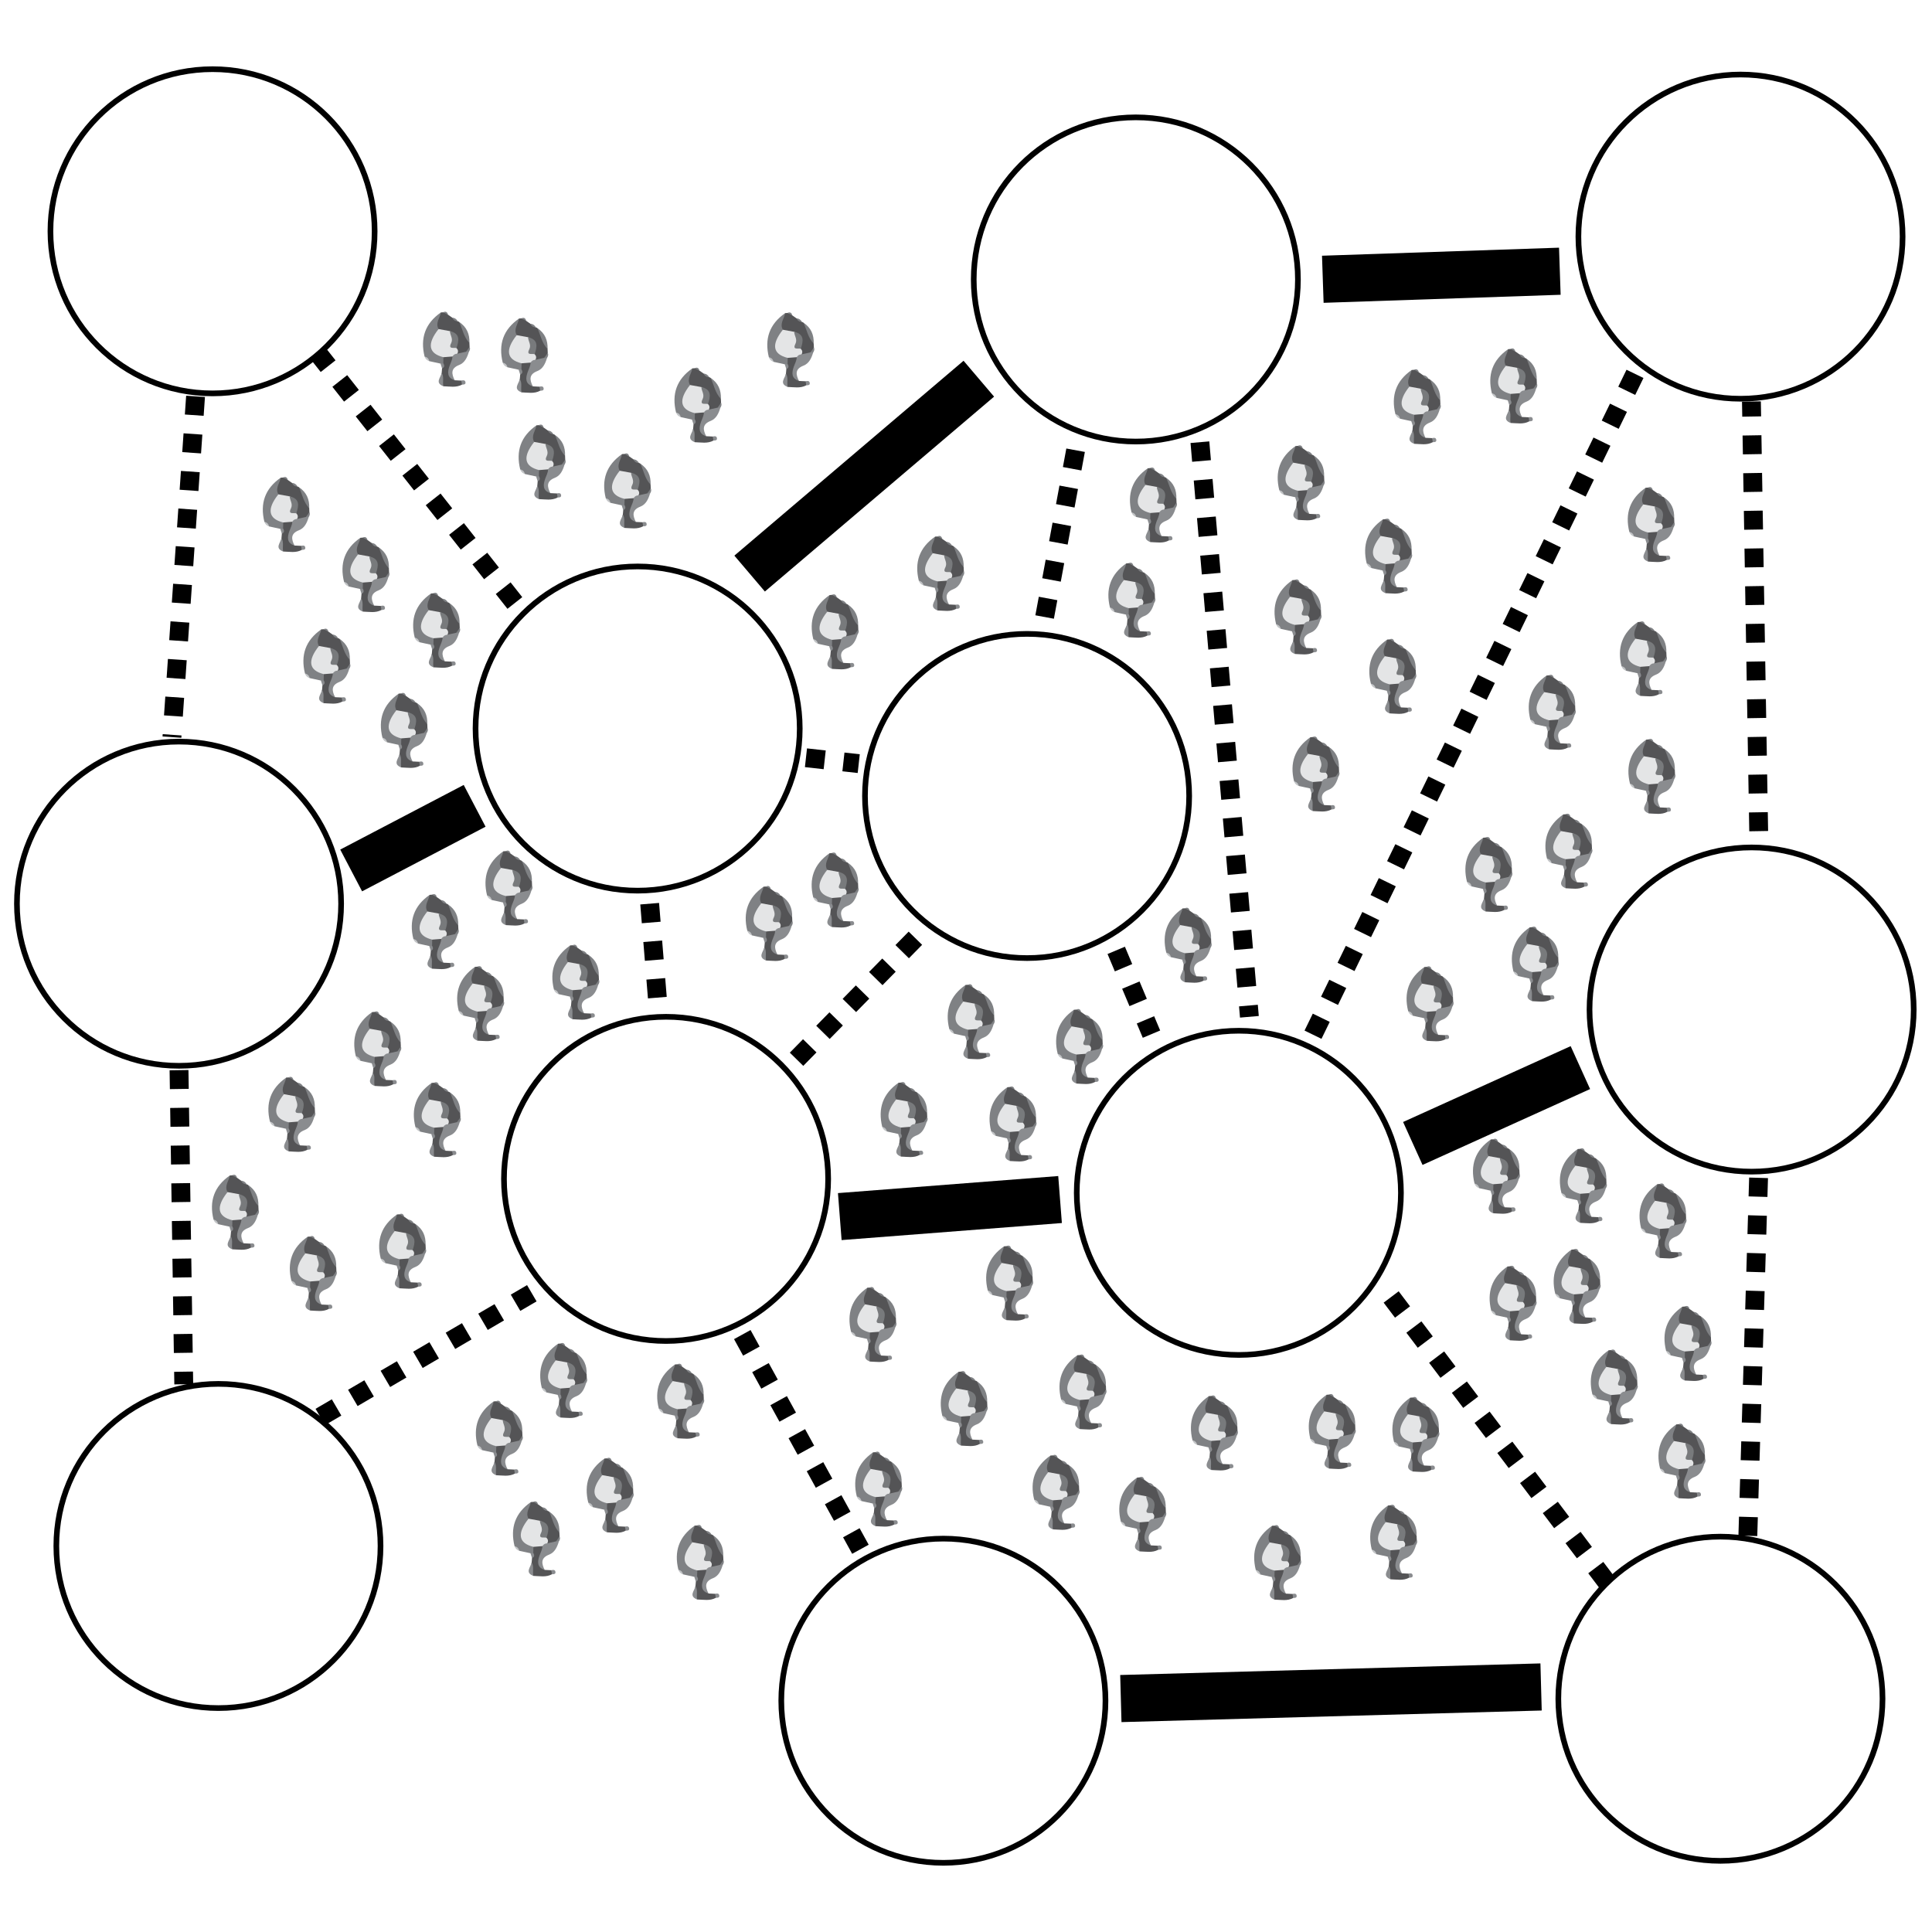
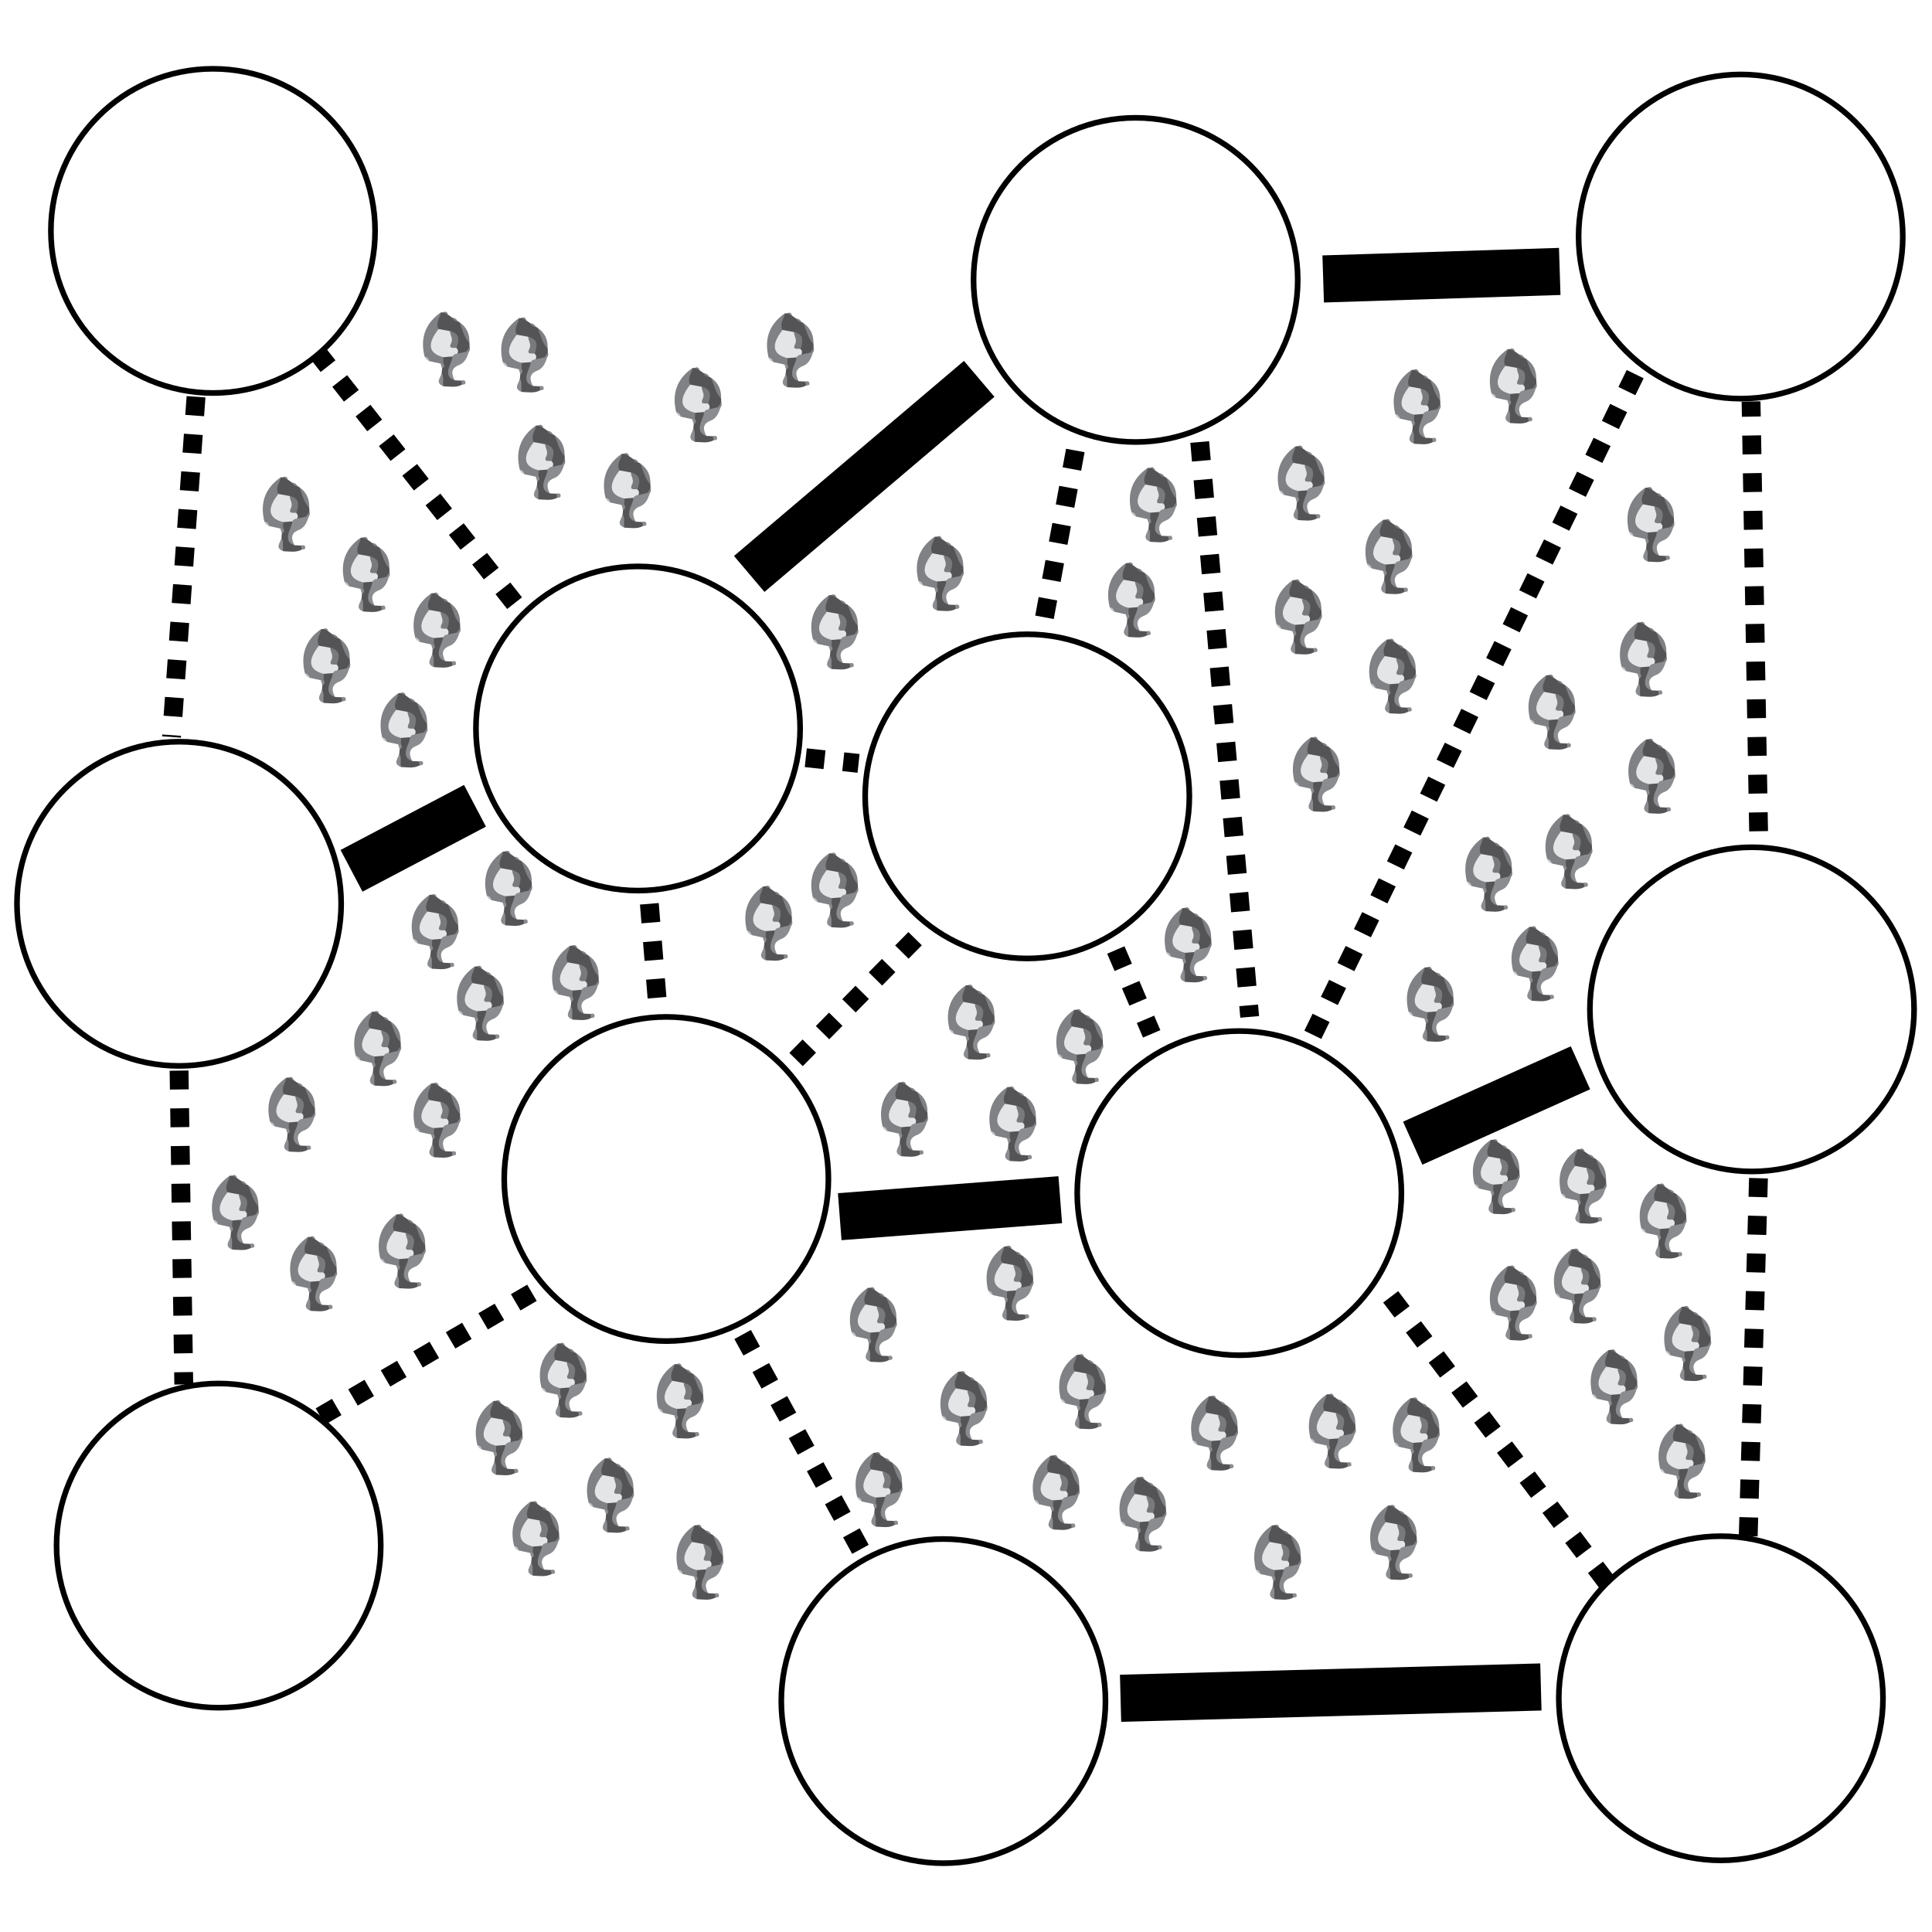
<svg xmlns="http://www.w3.org/2000/svg" xmlns:xlink="http://www.w3.org/1999/xlink" width="2050" height="2050" version="1.1">
  <g fill="none" stroke="#000" stroke-width="6">
-     <circle cx="225.52" cy="245.41" r="172" />
-     <circle cx="1205.2" cy="296.52" r="172" />
-     <circle cx="1846.8" cy="251.09" r="172" />
-     <circle cx="189.96" cy="958.9" r="172" />
-     <circle cx="676.59" cy="773.05" r="172" />
-     <circle cx="1089.8" cy="844.59" r="172" />
-     <circle cx="706.75" cy="1250.9" r="172" />
-     <circle cx="1314.5" cy="1265.7" r="172" />
-     <circle cx="1858.6" cy="1071.2" r="172" />
-     <circle cx="231.77" cy="1640.4" r="172" />
-     <circle cx="1001" cy="1804.6" r="172" />
-     <circle cx="1825.5" cy="1802.5" r="172" />
+     <circle cx="226" cy="245" r="172" />
+     <circle cx="1205" cy="297" r="172" />
+     <circle cx="1847" cy="251" r="172" />
+     <circle cx="190" cy="959" r="172" />
+     <circle cx="677" cy="773" r="172" />
+     <circle cx="1090" cy="845" r="172" />
+     <circle cx="707" cy="1251" r="172" />
+     <circle cx="1315" cy="1266" r="172" />
+     <circle cx="1859" cy="1071" r="172" />
+     <circle cx="232" cy="1640" r="172" />
+     <circle cx="1001" cy="1805" r="172" />
+     <circle cx="1826" cy="1802" r="172" />
  </g>
  <g id="a">
-     <path d="m450.52 378.34c-4.8-19.5 0.61-35.23 17.28-46.8 6.34 5.5 0.92 11.89 1.38 17.82-4.97 10.79-4.61 20.79 4.43 29.52 0.46 2.82-0.32 5.16-2.45 7.07-1.28 0.77-2.53 0.7-3.78-0.14-3.97-0.88-7.949-1.75-11.93-2.61-1.589-1.66-3.149-3.37-4.93-4.86" fill="#7f8184" />
-     <path d="m465.36 349.15c-3.661-6.49 1.43-11.76 2.45-17.61 0.8-0.07 1.61-0.13 2.41-0.2 2.07 0.15 3.67 1.25 5.16 2.57 1.5 1.04 3.01 2.11 4.51 3.17 2.1 1.03 3.56 3.05 5.81 3.83 0.64 0.09 1.18 0.36 1.63 0.83 6.1 6.16 8.28 14.21 10.77 22.14 0.06 1.39 0.12 2.78 0.19 4.19-0.85 2.36-1.911 4.61-3.221 6.75-2.1 2.95-4.81 4.06-8.31 2.77-2.709-1.76-4.079-4.48-5.17-7.35 0.06-5.65 1.02-11.83-7.33-12.63-3.319-2.45-6.92-4.61-8.899-8.46" fill="#545456" />
-     <path d="m470.37 385.56c0.04-2.18 0.089-4.37 0.13-6.54 1.49-3.98 4.629-4.37 8.209-3.81 5.52 2.78 6.86 7.2 2.83 11.7-5.58 6.22-4.54 11.34 0.91 16.58 2.34 0.12 4.7 0.22 7.051 0.34 1.91 1.15 1.86 2.63 0.709 4.29-6.33 3.44-13.11 1.9-19.769 1.73-4.101-4.32-2.58-9.34-1.78-14.26 0.13-1.54 0.25-3.09 0.39-4.62 0.61-1.77 1.31-3.51 1.32-5.41" fill="#545456" />
-     <path d="m482.45 403.49c-8.36-2.64-7.649-8.96-5.49-15.1 1.18-3.36 3.02-6.45 3.14-10.13-0.49-4.76 2.13-4.15 5.08-2.94l9.44-2.14c1.02-0.8 1.98-0.73 2.88 0.2-1.77 5.87-4.33 11.57-10.27 13.88-9.15 3.54-8.17 9.36-4.78 16.23" fill="#8a8c8f" />
-     <path d="m498.1 363.87c-6.03-6.2-7.38-14.67-10.77-22.14 7.93 5.27 11.13 12.83 10.77 22.14" fill="#7f8184" />
-     <path d="m468.66 395.59c2.76 4.48 0.76 9.55 1.78 14.26-9.41-3.65-2.68-9.33-1.78-14.26" fill="#8a8c8f" />
-     <path d="m470.37 385.56c1.43 2.26 1.389 4.16-1.32 5.41-0.55-1.73-1.101-3.45-1.661-5.17 1-0.08 1.981-0.16 2.981-0.24" fill="#8a8c8f" />
-     <path d="m450.52 378.34c2.71 0.54 4.411 2.11 4.93 4.86-2.48-0.77-4.149-2.37-4.93-4.86" fill="#c2c4c6" />
-     <path d="m497.5 373.38-2.88-0.21c1.22-1.7 2.43-3.41 3.67-5.11 1 1.95 0.21 3.66-0.79 5.32" fill="#7f8184" />
-     <path d="m490.21 408.12c-0.23-1.43-0.47-2.86-0.709-4.29 1.879-0.5 3.99-0.71 4.389 1.67 0.44 2.64-1.85 2.55-3.68 2.62" fill="#8a8c8f" />
+     <path d="m450.5 378.3c-4.8-19.5 0.61-35.23 17.28-46.8 6.34 5.5 0.92 11.89 1.38 17.82-4.97 10.79-4.61 20.79 4.43 29.52 0.46 2.82-0.32 5.16-2.45 7.07-1.28 0.77-2.53 0.7-3.78-0.14-3.97-0.88-7.949-1.75-11.93-2.61-1.589-1.66-3.149-3.37-4.93-4.86" fill="#7f8184" />
+     <path d="m465.4 349.2c-3.661-6.49 1.43-11.76 2.45-17.61 0.8-0.07 1.61-0.13 2.41-0.2 2.07 0.15 3.67 1.25 5.16 2.57 1.5 1.04 3.01 2.11 4.51 3.17 2.1 1.03 3.56 3.05 5.81 3.83 0.64 0.09 1.18 0.36 1.63 0.83 6.1 6.16 8.28 14.21 10.77 22.14 0.06 1.39 0.12 2.78 0.19 4.19-0.85 2.36-1.911 4.61-3.221 6.75-2.1 2.95-4.81 4.06-8.31 2.77-2.709-1.76-4.079-4.48-5.17-7.35 0.06-5.65 1.02-11.83-7.33-12.63-3.319-2.45-6.92-4.61-8.899-8.46" fill="#545456" />
+     <path d="m470.4 385.6c0.04-2.18 0.089-4.37 0.13-6.54 1.49-3.98 4.629-4.37 8.209-3.81 5.52 2.78 6.86 7.2 2.83 11.7-5.58 6.22-4.54 11.34 0.91 16.58 2.34 0.12 4.7 0.22 7.051 0.34 1.91 1.15 1.86 2.63 0.709 4.29-6.33 3.44-13.11 1.9-19.77 1.73-4.101-4.32-2.58-9.34-1.78-14.26 0.13-1.54 0.25-3.09 0.39-4.62 0.61-1.77 1.31-3.51 1.32-5.41" fill="#545456" />
+     <path d="m482.4 403.5c-8.36-2.64-7.649-8.96-5.49-15.1 1.18-3.36 3.02-6.45 3.14-10.13-0.49-4.76 2.13-4.15 5.08-2.94l9.44-2.14c1.02-0.8 1.98-0.73 2.88 0.2-1.77 5.87-4.33 11.57-10.27 13.88-9.15 3.54-8.17 9.36-4.78 16.23" fill="#8a8c8f" />
+     <path d="m498.1 363.9c-6.03-6.2-7.38-14.67-10.77-22.14 7.93 5.27 11.13 12.83 10.77 22.14" fill="#7f8184" />
+     <path d="m468.7 395.6c2.76 4.48 0.76 9.55 1.78 14.26-9.41-3.65-2.68-9.33-1.78-14.26" fill="#8a8c8f" />
+     <path d="m470.4 385.6c1.43 2.26 1.389 4.16-1.32 5.41-0.55-1.73-1.101-3.45-1.661-5.17 1-0.08 1.981-0.16 2.981-0.24" fill="#8a8c8f" />
+     <path d="m450.5 378.3c2.71 0.54 4.411 2.11 4.93 4.86-2.48-0.77-4.149-2.37-4.93-4.86" fill="#c2c4c6" />
+     <path d="m497.5 373.4-2.88-0.21c1.22-1.7 2.43-3.41 3.67-5.11 1 1.95 0.21 3.66-0.79 5.32" fill="#7f8184" />
+     <path d="m490.2 408.1c-0.23-1.43-0.47-2.86-0.709-4.29 1.879-0.5 3.99-0.71 4.389 1.67 0.44 2.64-1.85 2.55-3.68 2.62" fill="#8a8c8f" />
    <path d="m485.7 340.9c-2.74-0.05-4.72-1.27-5.81-3.82 2.68 0.16 4.551 1.53 5.81 3.82" fill="#7f8184" />
-     <path d="m475.38 333.9c-1.72-0.86-3.439-1.71-5.16-2.57 2.8-1.3 4.44-0.28 5.16 2.57" fill="#7f8184" />
-     <path d="m485.18 375.32c-2.28-0.02-3.921 1.05-5.09 2.94-3.2 0.25-6.39 0.51-9.6 0.76-15.89-3.92-17.63-14.08-5.13-29.87l12.04 2.2c8.19 3.72 4.22 12.15 6.98 17.98 1.75 1.8 2.09 3.78 0.8 5.99" fill="#e4e5e6" />
-     <path d="m484.38 369.33c-2.819-0.77-9.079 1.61-5.709-5.17 2.45-4.93-1.21-8.54-1.27-12.82 11.14 2.58 9.64 10.06 6.98 17.99" fill="#787a7c" />
+     <path d="m475.4 333.9c-1.72-0.86-3.439-1.71-5.16-2.57 2.8-1.3 4.44-0.28 5.16 2.57" fill="#7f8184" />
+     <path d="m485.2 375.3c-2.28-0.02-3.921 1.05-5.09 2.94-3.2 0.25-6.39 0.51-9.6 0.76-15.89-3.92-17.63-14.08-5.13-29.87l12.04 2.2c8.19 3.72 4.22 12.15 6.98 17.98 1.75 1.8 2.09 3.78 0.8 5.99" fill="#e4e5e6" />
+     <path d="m484.4 369.3c-2.819-0.77-9.079 1.61-5.709-5.17 2.45-4.93-1.21-8.54-1.27-12.82 11.14 2.58 9.64 10.06 6.98 17.99" fill="#787a7c" />
  </g>
-   <use x="269.301" y="1287.323" xlink:href="#a" />
-   <use x="1114.086" y="877.53" xlink:href="#a" />
-   <use x="-10.464" y="298.223" xlink:href="#a" />
-   <use x="-44.721" y="404.457" xlink:href="#a" />
-   <use x="266.823" y="59.359" xlink:href="#a" />
-   <use x="-169.983" y="175.36" xlink:href="#a" />
-   <use x="66.286" y="571.755" xlink:href="#a" />
-   <use x="-11.911" y="617.988" xlink:href="#a" />
-   <use x="-85.454" y="239.111" xlink:href="#a" />
-   <use x="750.112" y="165.327" xlink:href="#a" />
-   <use x="738.792" y="1236.292" xlink:href="#a" />
-   <use x="786.959" y="632.415" xlink:href="#a" />
-   <use x="814.808" y="1149.907" xlink:href="#a" />
-   <use x="524.412" y="237.888" xlink:href="#a" />
-   <use x="906.883" y="141.775" xlink:href="#a" />
-   <use x="1004.097" y="347.118" xlink:href="#a" />
-   <use x="939.861" y="1148.418" xlink:href="#a" />
-   <use x="903.532" y="284.048" xlink:href="#a" />
-   <use x="556.742" y="713.578" xlink:href="#a" />
-   <use x="124.356" y="1094.27" xlink:href="#a" />
-   <use x="248.483" y="1116.258" xlink:href="#a" />
-   <use x="173.673" y="1216.058" xlink:href="#a" />
-   <use x="95.47" y="1262.295" xlink:href="#a" />
-   <use x="56.07" y="1155.485" xlink:href="#a" />
-   <use x="1279.02" y="453.247" xlink:href="#a" />
-   <use x="1290.823" y="924.95" xlink:href="#a" />
-   <use x="1206.302" y="887.68" xlink:href="#a" />
-   <use x="1310.903" y="1179.868" xlink:href="#a" />
-   <use x="1317.31" y="1054.978" xlink:href="#a" />
-   <use x="1239.106" y="1101.215" xlink:href="#a" />
-   <use x="1199.708" y="994.409" xlink:href="#a" />
-   <use x="1173.268" y="385.238" xlink:href="#a" />
-   <use x="1278.318" y="186.048" xlink:href="#a" />
-   <use x="1043.631" y="694.555" xlink:href="#a" />
-   <use x="1190.94" y="532.655" xlink:href="#a" />
-   <use x="1270.02" y="328.54" xlink:href="#a" />
-   <use x="-72.951" y="742.402" xlink:href="#a" />
-   <use x="137.239" y="671.638" xlink:href="#a" />
-   <use x="-9.744" y="817.54" xlink:href="#a" />
-   <use x="-46.529" y="957.11" xlink:href="#a" />
-   <use x="-141.331" y="980.73" xlink:href="#a" />
-   <use x="-164.069" y="811.858" xlink:href="#a" />
-   <use x="-223.942" y="915.749" xlink:href="#a" />
-   <use x="671.779" y="739.901" xlink:href="#a" />
-   <use x="1155.334" y="652.46" xlink:href="#a" />
-   <use x="675.35" y="1106.488" xlink:href="#a" />
-   <use x="601.145" y="822.072" xlink:href="#a" />
-   <use x="597.546" y="990.918" xlink:href="#a" />
-   <use x="485.596" y="817.377" xlink:href="#a" />
-   <use x="1005.035" y="1265.912" xlink:href="#a" />
-   <use x="1028.582" y="1151.518" xlink:href="#a" />
-   <use x="36.231" y="694.395" xlink:href="#a" />
-   <use x="101.469" y="119.76" xlink:href="#a" />
-   <use x="365.306" y="0.728" xlink:href="#a" />
-   <use x="82.916" y="6.479" xlink:href="#a" />
-   <use x="1132.448" y="38.952" xlink:href="#a" />
-   <use x="999.668" y="219.528" xlink:href="#a" />
-   <use x="1030.094" y="61.064" xlink:href="#a" />
-   <use x="727.233" y="266.288" xlink:href="#a" />
-   <use x="452.518" y="1034.852" xlink:href="#a" />
-   <use x="412.376" y="573.82" xlink:href="#a" />
-   <use x="458.599" y="1209.518" xlink:href="#a" />
-   <use x="881.941" y="1287.482" xlink:href="#a" />
-   <use x="549.364" y="1124.048" xlink:href="#a" />
-   <use x="646.828" y="1212.928" xlink:href="#a" />
-   <use x="342.419" y="609.321" xlink:href="#a" />
-   <use x="-126.915" y="336.288" xlink:href="#a" />
-   <use x="192.231" y="150.319" xlink:href="#a" />
-   <use x="412.436" y="299.883" xlink:href="#a" />
-   <use x="922.597" y="450.747" xlink:href="#a" />
-   <use x="1106.038" y="557.349" xlink:href="#a" />
-   <use x="1131.755" y="1012.308" xlink:href="#a" />
+   <use x="269" y="1287" xlink:href="#a" />
+   <use x="1114" y="878" xlink:href="#a" />
+   <use x="-10" y="298" xlink:href="#a" />
+   <use x="-45" y="404" xlink:href="#a" />
+   <use x="267" y="59" xlink:href="#a" />
+   <use x="-170" y="175" xlink:href="#a" />
+   <use x="66" y="572" xlink:href="#a" />
+   <use x="-12" y="618" xlink:href="#a" />
+   <use x="-85" y="239" xlink:href="#a" />
+   <use x="750" y="165" xlink:href="#a" />
+   <use x="739" y="1236" xlink:href="#a" />
+   <use x="787" y="632" xlink:href="#a" />
+   <use x="815" y="1150" xlink:href="#a" />
+   <use x="524" y="238" xlink:href="#a" />
+   <use x="907" y="142" xlink:href="#a" />
+   <use x="1004" y="347" xlink:href="#a" />
+   <use x="940" y="1148" xlink:href="#a" />
+   <use x="904" y="284" xlink:href="#a" />
+   <use x="557" y="714" xlink:href="#a" />
+   <use x="124" y="1094" xlink:href="#a" />
+   <use x="248" y="1116" xlink:href="#a" />
+   <use x="174" y="1216" xlink:href="#a" />
+   <use x="95" y="1262" xlink:href="#a" />
+   <use x="56" y="1155" xlink:href="#a" />
+   <use x="1279" y="453" xlink:href="#a" />
+   <use x="1291" y="925" xlink:href="#a" />
+   <use x="1206" y="888" xlink:href="#a" />
+   <use x="1311" y="1180" xlink:href="#a" />
+   <use x="1317" y="1055" xlink:href="#a" />
+   <use x="1239" y="1101" xlink:href="#a" />
+   <use x="1200" y="994" xlink:href="#a" />
+   <use x="1173" y="385" xlink:href="#a" />
+   <use x="1278" y="186" xlink:href="#a" />
+   <use x="1044" y="695" xlink:href="#a" />
+   <use x="1191" y="533" xlink:href="#a" />
+   <use x="1270" y="329" xlink:href="#a" />
+   <use x="-73" y="742" xlink:href="#a" />
+   <use x="137" y="672" xlink:href="#a" />
+   <use x="-10" y="818" xlink:href="#a" />
+   <use x="-47" y="957" xlink:href="#a" />
+   <use x="-141" y="981" xlink:href="#a" />
+   <use x="-164" y="812" xlink:href="#a" />
+   <use x="-224" y="916" xlink:href="#a" />
+   <use x="672" y="740" xlink:href="#a" />
+   <use x="1155" y="652" xlink:href="#a" />
+   <use x="675" y="1106" xlink:href="#a" />
+   <use x="601" y="822" xlink:href="#a" />
+   <use x="598" y="991" xlink:href="#a" />
+   <use x="486" y="817" xlink:href="#a" />
+   <use x="1005" y="1266" xlink:href="#a" />
+   <use x="1029" y="1152" xlink:href="#a" />
+   <use x="36" y="694" xlink:href="#a" />
+   <use x="101" y="120" xlink:href="#a" />
+   <use x="365" y="1" xlink:href="#a" />
+   <use x="83" y="6" xlink:href="#a" />
+   <use x="1132" y="39" xlink:href="#a" />
+   <use x="1000" y="220" xlink:href="#a" />
+   <use x="1030" y="61" xlink:href="#a" />
+   <use x="727" y="266" xlink:href="#a" />
+   <use x="453" y="1035" xlink:href="#a" />
+   <use x="412" y="574" xlink:href="#a" />
+   <use x="459" y="1210" xlink:href="#a" />
+   <use x="882" y="1287" xlink:href="#a" />
+   <use x="549" y="1124" xlink:href="#a" />
+   <use x="647" y="1213" xlink:href="#a" />
+   <use x="342" y="609" xlink:href="#a" />
+   <use x="-127" y="336" xlink:href="#a" />
+   <use x="192" y="150" xlink:href="#a" />
+   <use x="412" y="300" xlink:href="#a" />
+   <use x="923" y="451" xlink:href="#a" />
+   <use x="1106" y="557" xlink:href="#a" />
+   <use x="1132" y="1012" xlink:href="#a" />
  <g stroke="#000">
    <g stroke-dasharray="20" stroke-width="20">
-       <line x1="207.5" x2="182.45" y1="420.56" y2="782.15" />
-       <line x1="189.96" x2="194.98" y1="1135.5" y2="1468.8" />
-       <line x1="339.86" x2="576.32" y1="1503.5" y2="1365.2" />
-       <line x1="1854.6" x2="1866.1" y1="1629.6" y2="1245.8" />
-       <line x1="1705.3" x2="1465.1" y1="1679.3" y2="1361.6" />
-       <line x1="1866.1" x2="1858.4" y1="881.9" y2="426.06" />
-       <line x1="1393.2" x2="1735.8" y1="1097.9" y2="394.75" />
-       <line x1="546.3" x2="339.21" y1="639.81" y2="377.2" />
-       <line x1="787.63" x2="913.26" y1="1416.1" y2="1644.4" />
-       <line x1="689.35" x2="698.37" y1="958.89" y2="1069.4" />
-       <line x1="1141.3" x2="1107" y1="477.72" y2="662.4" />
-       <line x1="1184.4" x2="1221.8" y1="1008.4" y2="1097.3" />
-       <line x1="971.3" x2="839.95" y1="995.52" y2="1129.3" />
-       <line x1="855.19" x2="911.18" y1="804.03" y2="810.27" />
-       <line x1="1273.2" x2="1325.7" y1="469.2" y2="1078.9" />
+       <line x1="208" x2="182" y1="421" y2="782" />
+       <line x1="190" x2="195" y1="1136" y2="1469" />
+       <line x1="340" x2="576" y1="1503" y2="1365" />
+       <line x1="1855" x2="1866" y1="1630" y2="1246" />
+       <line x1="1705" x2="1465" y1="1679" y2="1362" />
+       <line x1="1866" x2="1858" y1="882" y2="426" />
+       <line x1="1393" x2="1736" y1="1098" y2="395" />
+       <line x1="546" x2="339" y1="640" y2="377" />
+       <line x1="788" x2="913" y1="1416" y2="1644" />
+       <line x1="689" x2="698" y1="959" y2="1069" />
+       <line x1="1141" x2="1107" y1="478" y2="662" />
+       <line x1="1184" x2="1222" y1="1008" y2="1097" />
+       <line x1="971" x2="840" y1="996" y2="1129" />
+       <line x1="855" x2="911" y1="804" y2="810" />
+       <line x1="1273" x2="1326" y1="469" y2="1079" />
    </g>
    <g stroke-width="50">
-       <line x1="891.07" x2="1124.8" y1="1290.9" y2="1272.8" />
-       <line x1="1189.3" x2="1635.2" y1="1802.3" y2="1790" />
-       <line x1="1403.6" x2="1655.1" y1="296.33" y2="287.79" />
-       <line x1="372.61" x2="503.63" y1="923.62" y2="855.04" />
-       <line x1="1499.1" x2="1676.9" y1="1213.3" y2="1132.8" />
-       <line x1="1038.6" x2="795.41" y1="401.83" y2="608.61" />
+       <line x1="891" x2="1125" y1="1291" y2="1273" />
+       <line x1="1189" x2="1635" y1="1802" y2="1790" />
+       <line x1="1404" x2="1655" y1="296" y2="288" />
+       <line x1="373" x2="504" y1="924" y2="855" />
+       <line x1="1499" x2="1677" y1="1213" y2="1133" />
+       <line x1="1039" x2="795" y1="402" y2="609" />
    </g>
  </g>
</svg>
